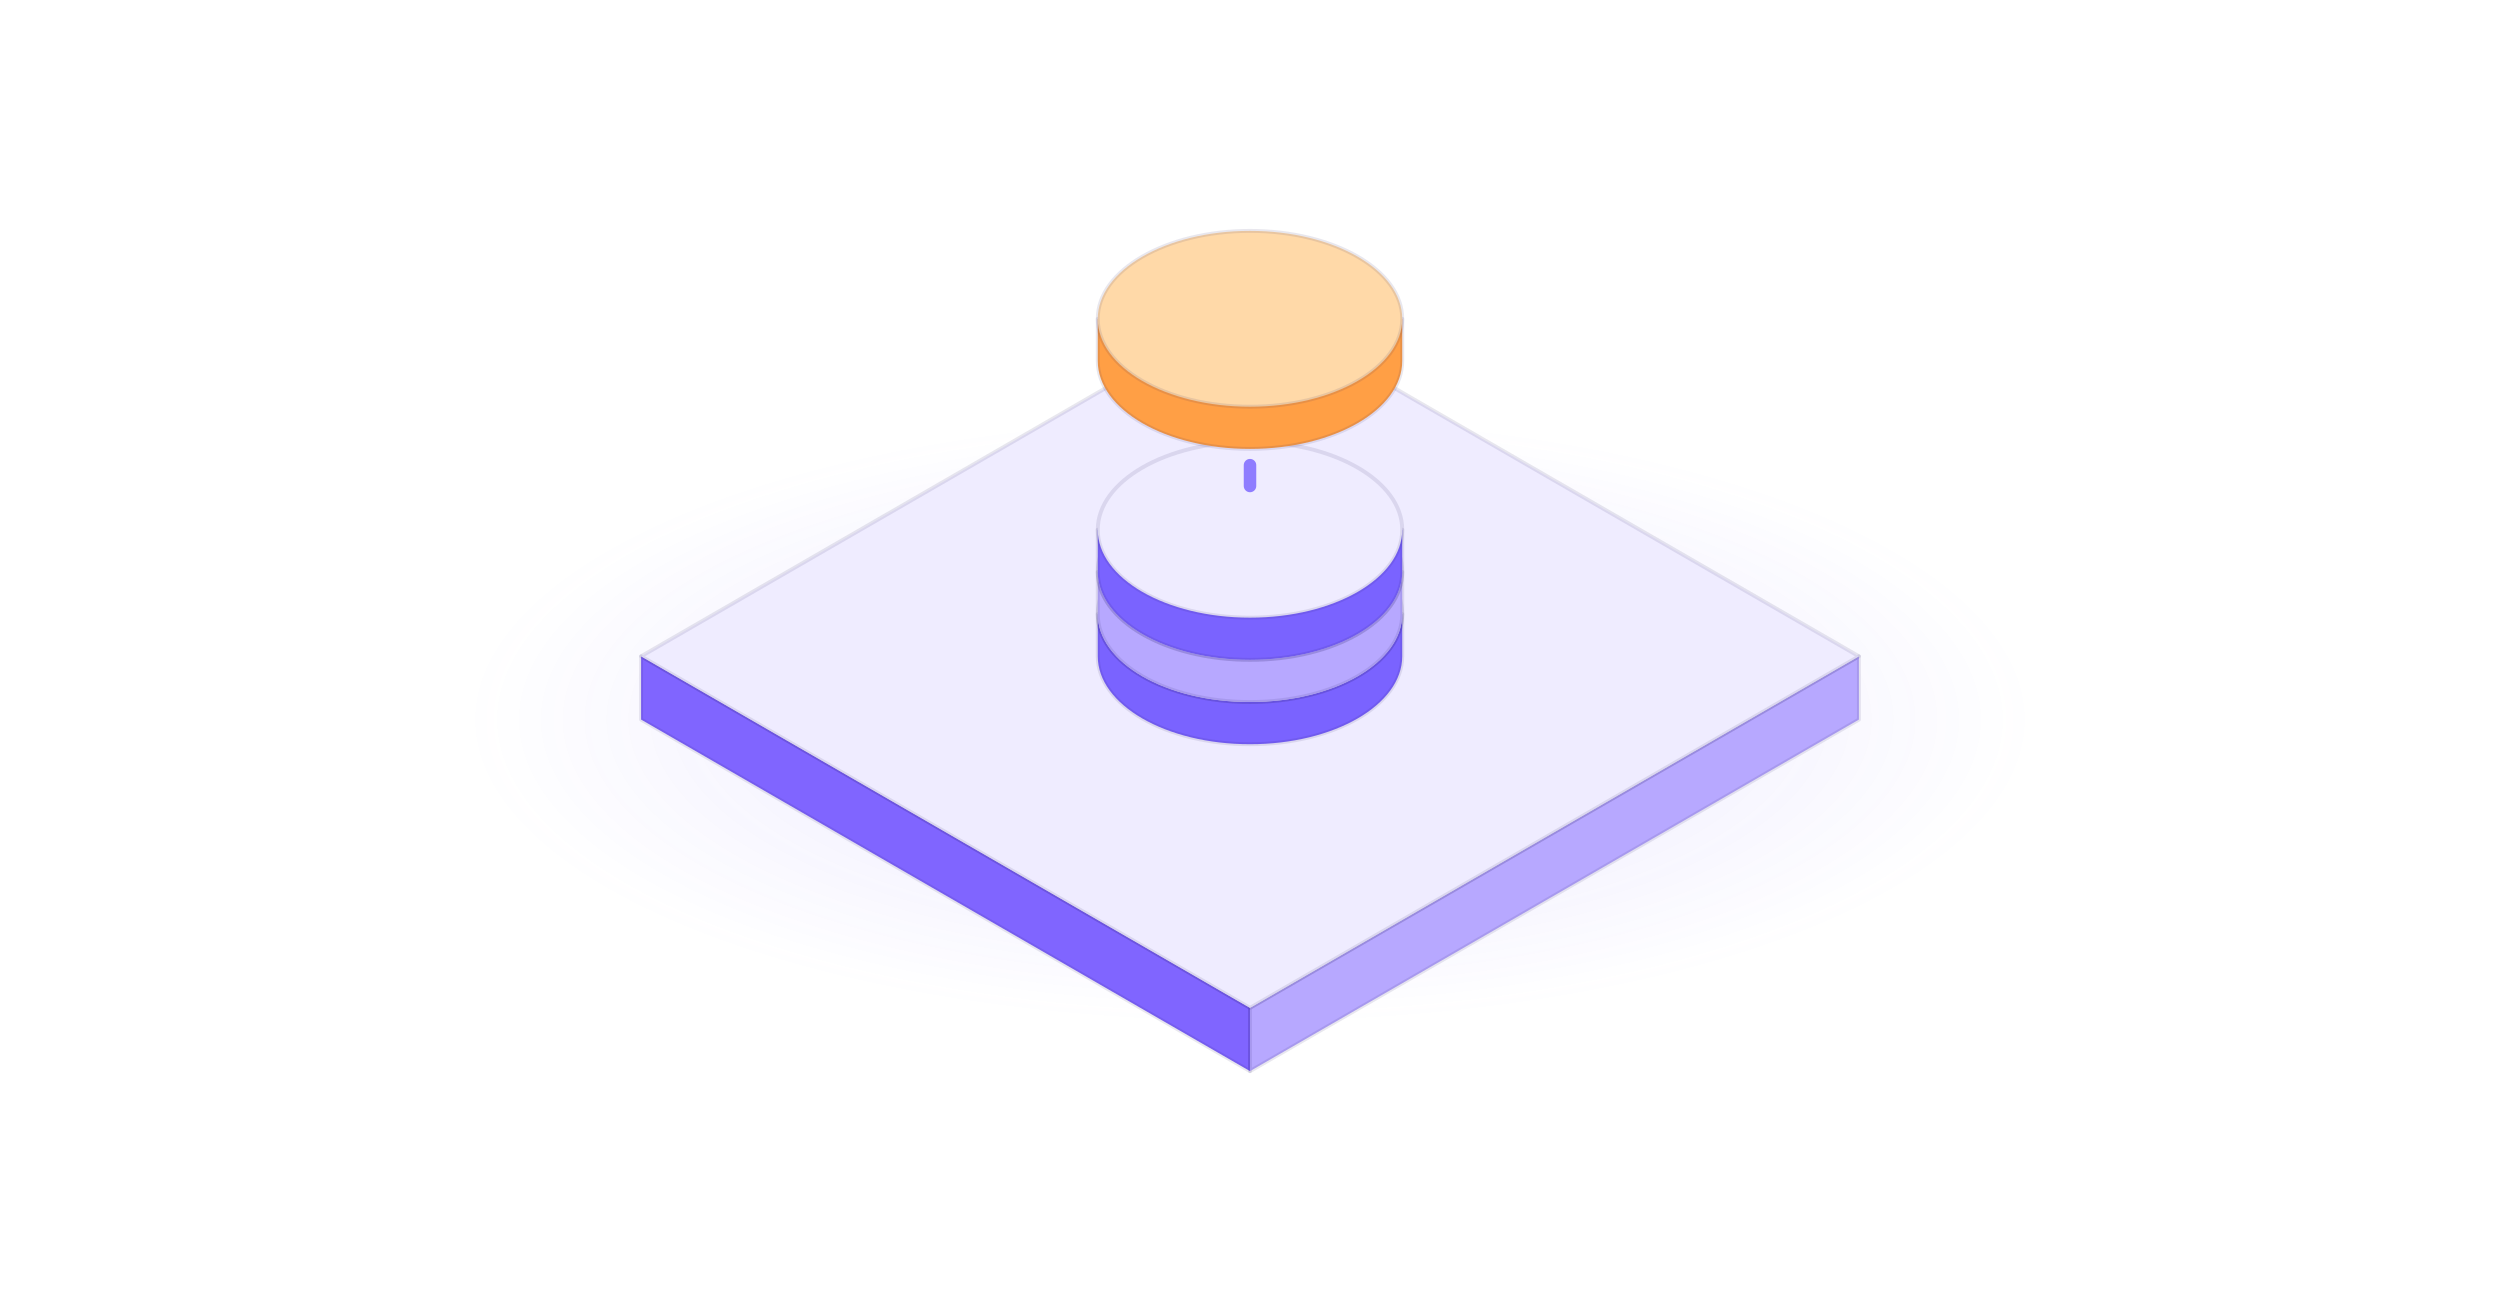
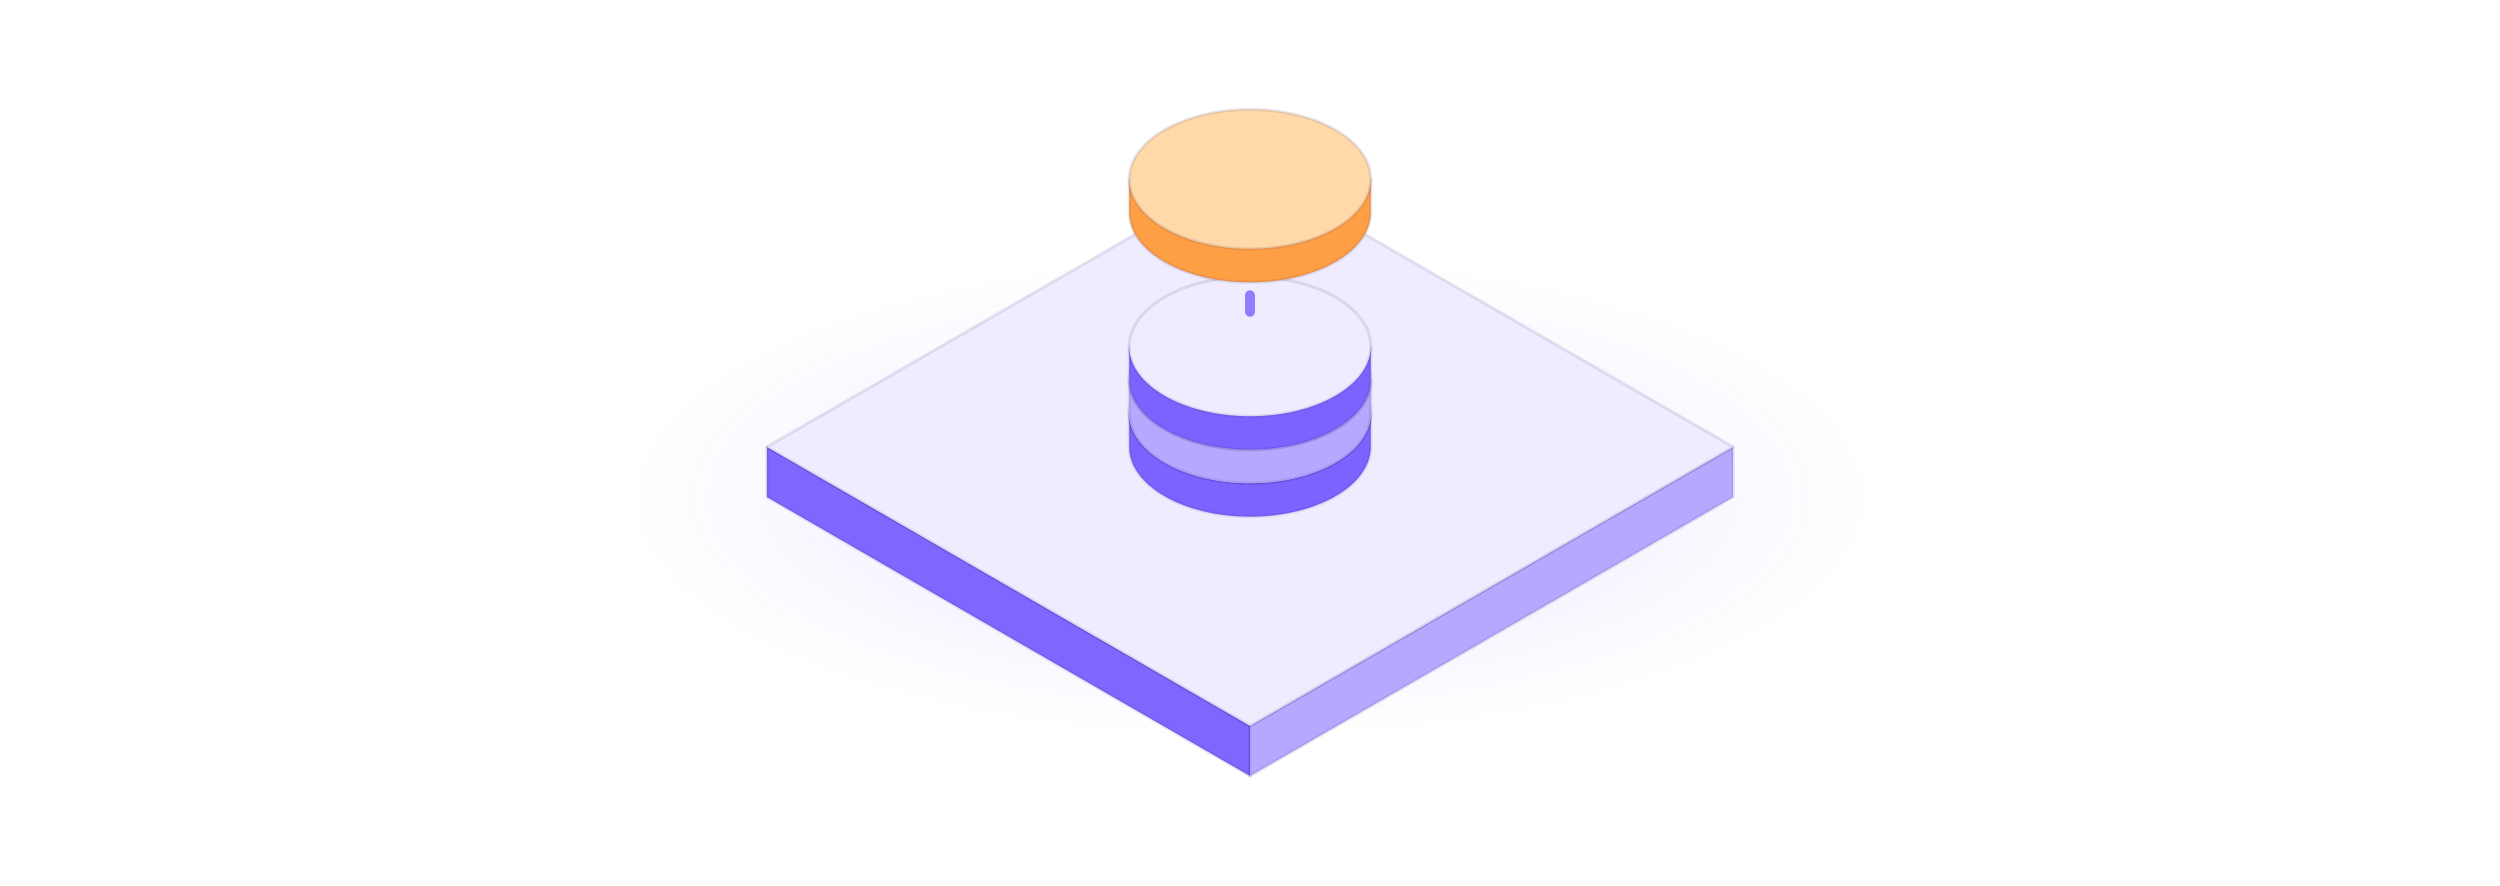
- <svg xmlns="http://www.w3.org/2000/svg" viewBox="0 0 480 250" width="480" height="250" role="img" aria-label="A payment landing">
+ <svg xmlns="http://www.w3.org/2000/svg" viewBox="0 0 480 170" width="480" height="170" role="img" aria-label="A payment landing">
  <defs>
    <radialGradient id="glow" cx="50%" cy="50%" r="50%">
      <stop offset="0%" stop-color="#533afd" stop-opacity="0.28" />
      <stop offset="100%" stop-color="#533afd" stop-opacity="0" />
    </radialGradient>
  </defs>
-   <g transform="translate(240.00,70.66)">
+   <g transform="translate(240.00,41.89) scale(0.7934)">
    <ellipse cx="0.00" cy="67.50" rx="150.00" ry="58.00" fill="url(#glow)" opacity="0.5" />
    <polygon points="-116.91,55.35 0.00,122.85 0.00,135.00 -116.91,67.50" fill="#8065ff" stroke="rgba(28,16,80,0.10)" stroke-width="0.75" stroke-linejoin="round" />
    <polygon points="116.91,55.35 0.00,122.85 0.00,135.00 116.91,67.50" fill="#b7a8ff" stroke="rgba(28,16,80,0.10)" stroke-width="0.75" stroke-linejoin="round" />
    <polygon points="0.00,-12.15 116.91,55.35 0.00,122.85 -116.91,55.35" fill="#efecff" stroke="rgba(28,16,80,0.10)" stroke-width="0.75" stroke-linejoin="round" />
    <path d="M-29.23,47.25 L-29.23,55.35 A29.23,16.88 0 0 0 29.23,55.35 L29.23,47.25 Z" fill="#7a63ff" stroke="rgba(28,16,80,0.10)" stroke-width="0.75" stroke-linejoin="round" />
    <ellipse cx="0.00" cy="47.25" rx="29.23" ry="16.88" fill="#efecff" stroke="rgba(28,16,80,0.10)" stroke-width="0.75" stroke-linejoin="round" />
    <path d="M-29.23,39.15 L-29.23,47.25 A29.23,16.88 0 0 0 29.23,47.25 L29.23,39.15 Z" fill="#b7a8ff" stroke="rgba(28,16,80,0.10)" stroke-width="0.75" stroke-linejoin="round" />
    <ellipse cx="0.00" cy="39.15" rx="29.23" ry="16.88" fill="#efecff" stroke="rgba(28,16,80,0.10)" stroke-width="0.75" stroke-linejoin="round" />
    <path d="M-29.23,31.05 L-29.23,39.15 A29.23,16.88 0 0 0 29.23,39.15 L29.23,31.05 Z" fill="#7a63ff" stroke="rgba(28,16,80,0.10)" stroke-width="0.75" stroke-linejoin="round" />
    <ellipse cx="0.00" cy="31.05" rx="29.23" ry="16.88" fill="#efecff" stroke="rgba(28,16,80,0.10)" stroke-width="0.75" stroke-linejoin="round" />
    <path d="M0.00,-1.35 L0.00,27.00" stroke="#8f7dff" stroke-width="2.4" stroke-linecap="round" fill="none" opacity="1.0" stroke-dasharray="4 6" />
    <path d="M-29.23,-9.45 L-29.23,-1.35 A29.23,16.88 0 0 0 29.23,-1.35 L29.23,-9.45 Z" fill="#ff9f45" stroke="rgba(28,16,80,0.10)" stroke-width="0.75" stroke-linejoin="round" />
    <ellipse cx="0.00" cy="-9.45" rx="29.23" ry="16.88" fill="#ffd9a8" stroke="rgba(28,16,80,0.10)" stroke-width="0.75" stroke-linejoin="round" />
  </g>
</svg>
